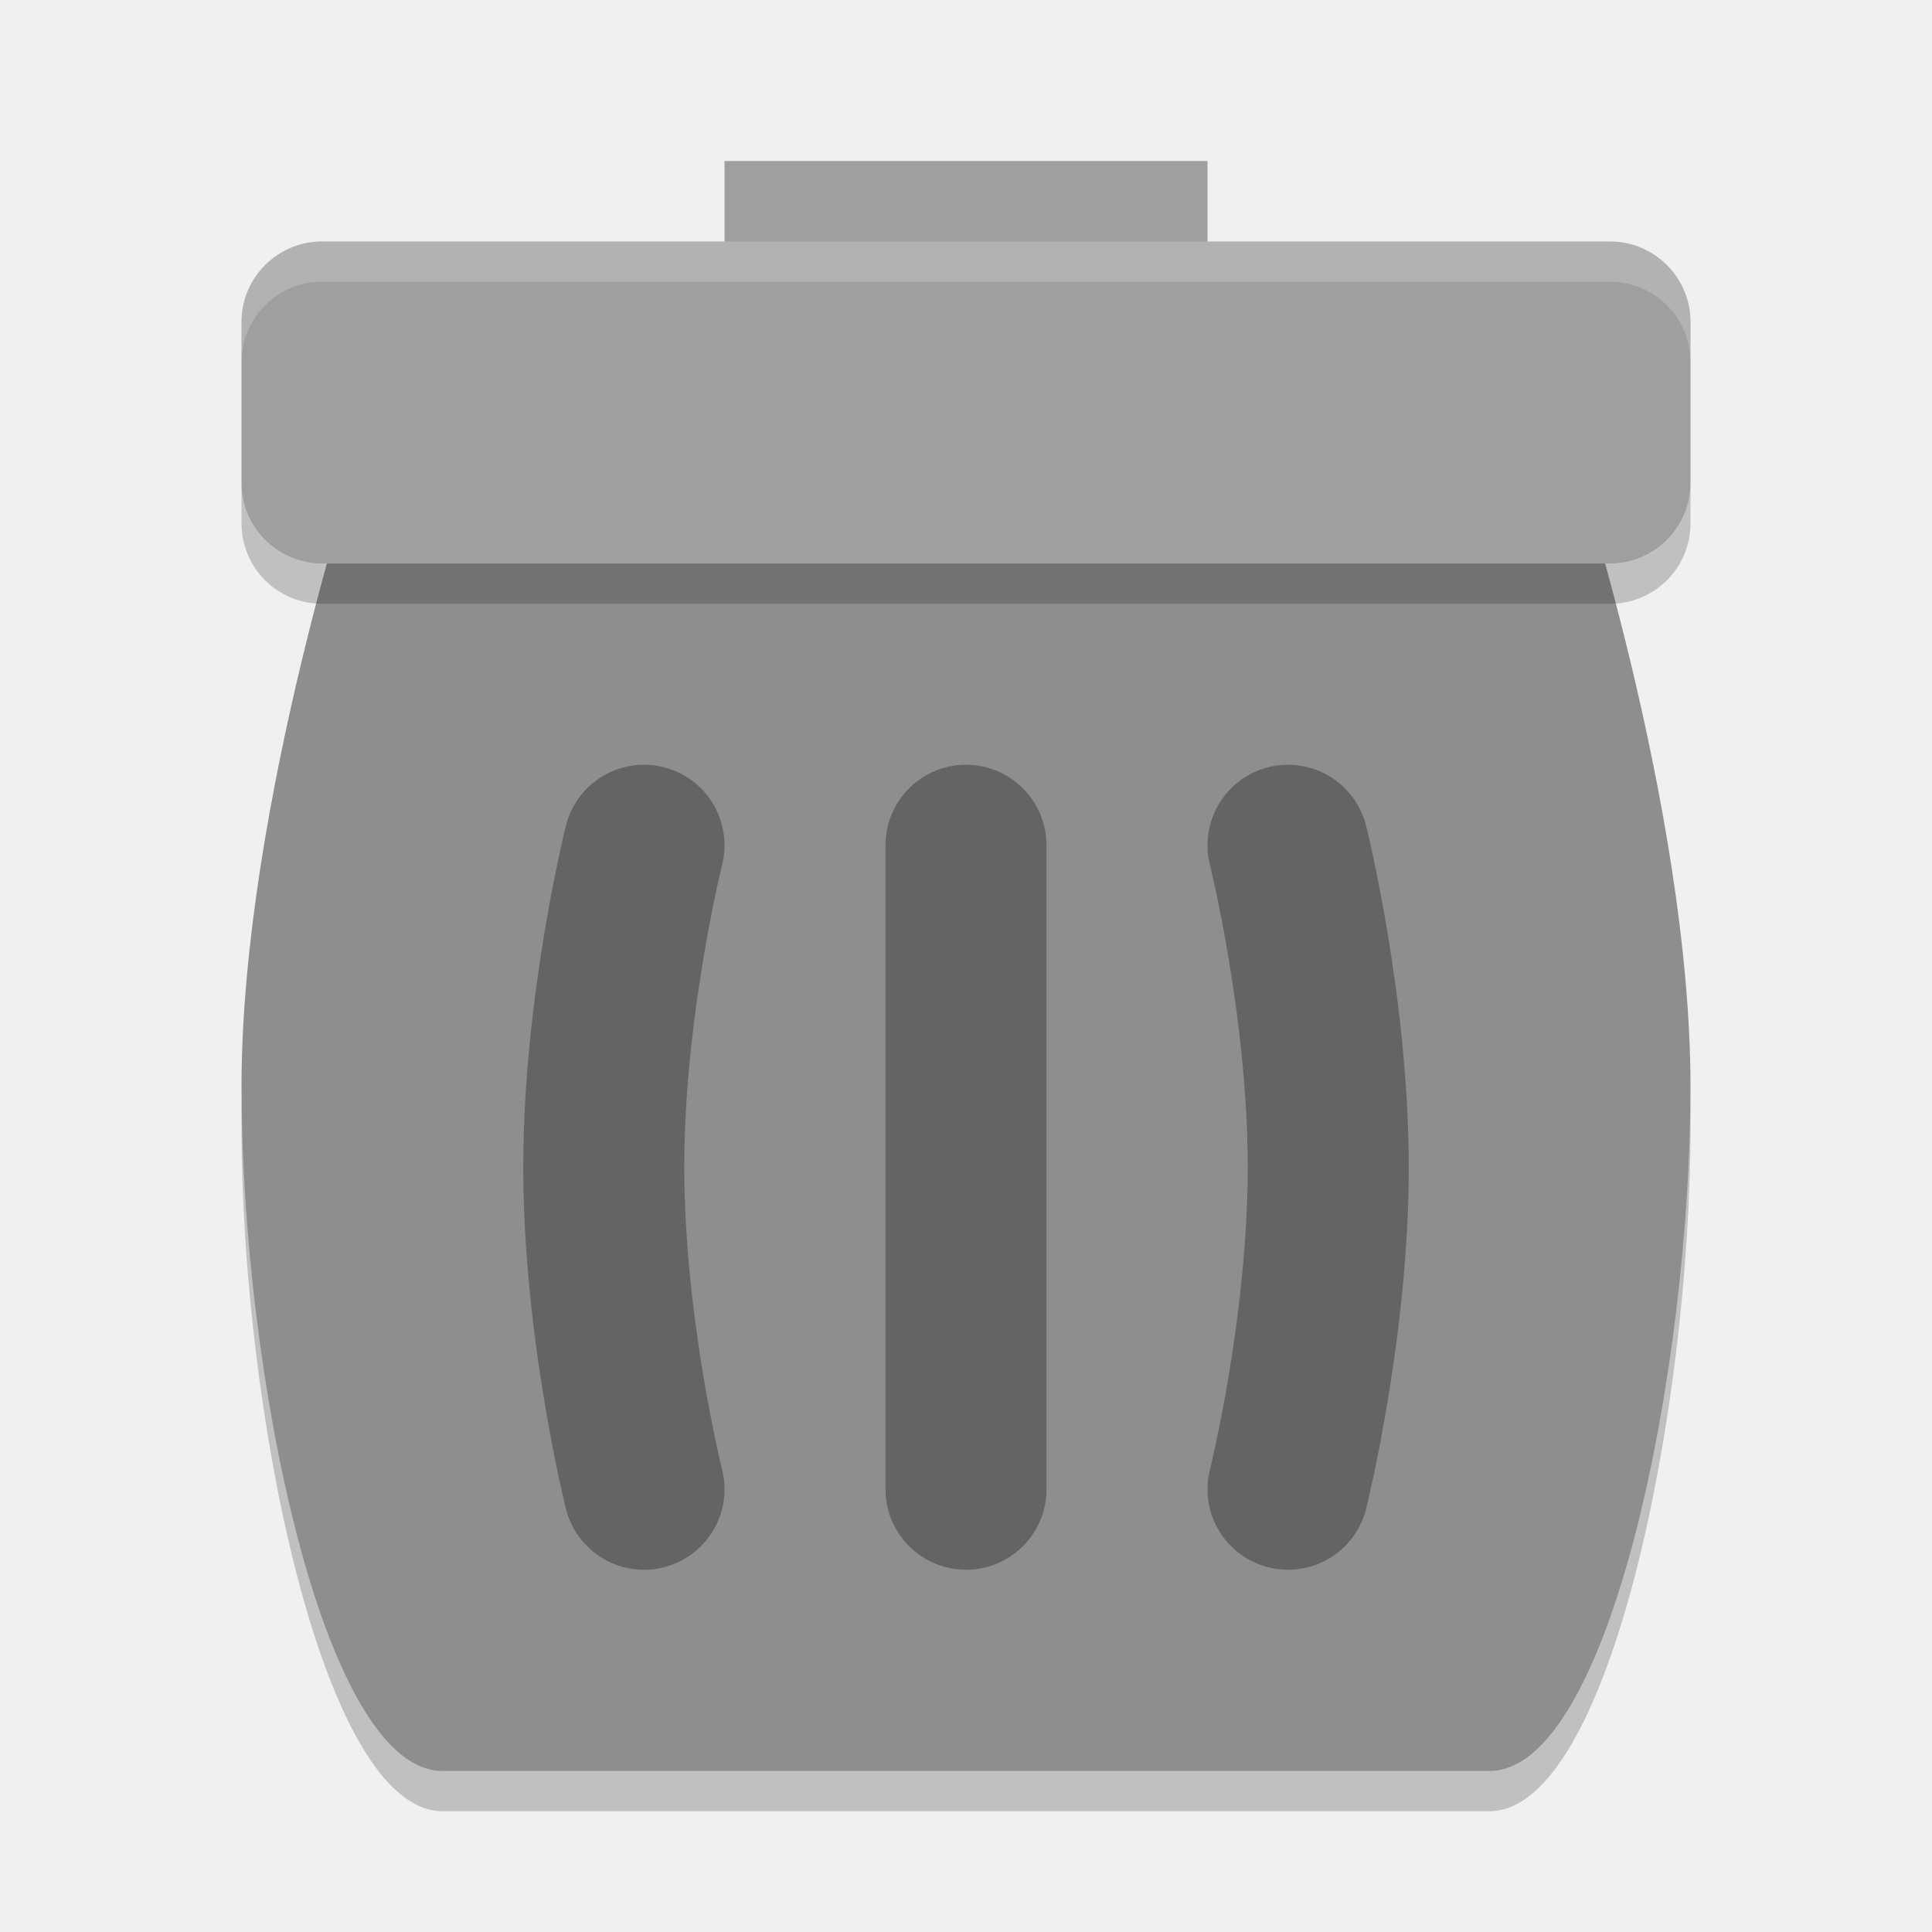
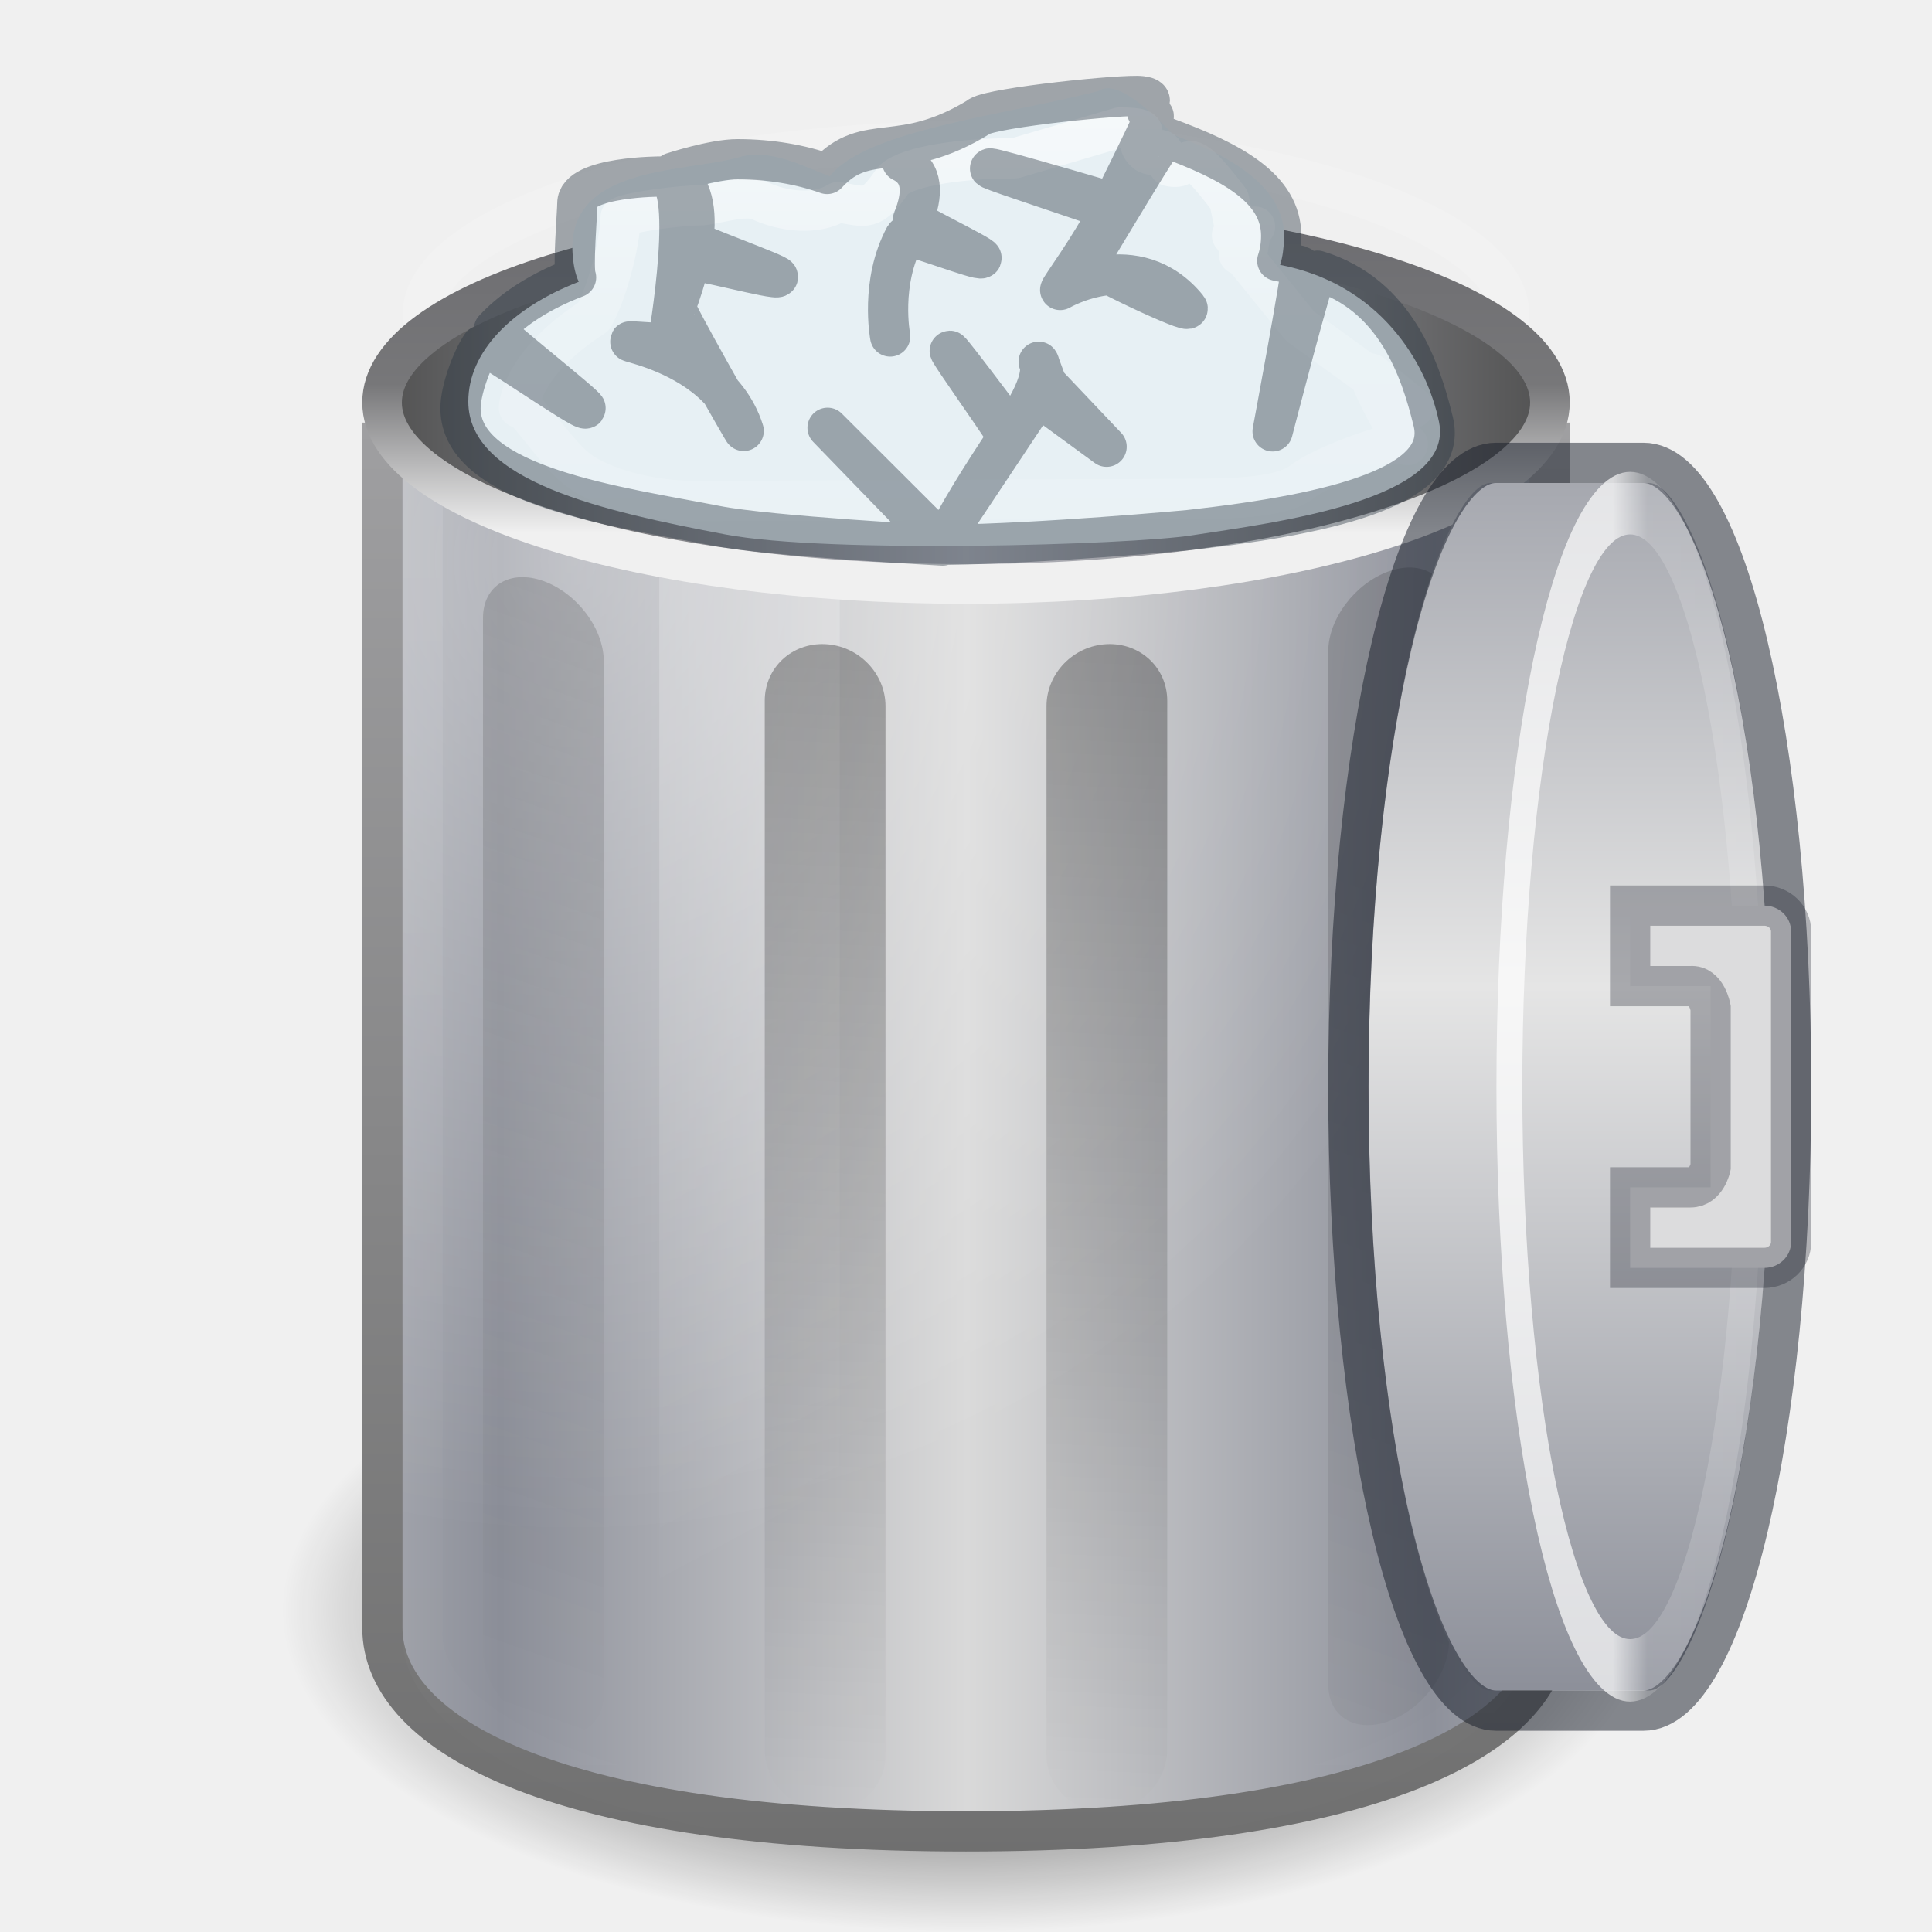
- <svg xmlns="http://www.w3.org/2000/svg" width="48" height="48" version="1">
-   <path style="opacity:0.2" d="m 11,10 h 26 c 1.108,0 2,0.918 2,2.059 0,0 3,8.941 3,15.941 0,7 -2,17 -5,17 H 11 C 8,45 6,35 6,28 6,21 9,12.059 9,12.059 9.211,10.938 9.892,10 11,10 Z" />
-   <rect style="fill:#9f9f9f" width="12" height="4" x="18" y="4" />
-   <path style="fill:#8e8e8e" d="m 11,9 h 26 c 1.108,0 2,0.918 2,2.059 0,0 3,8.941 3,15.941 0,7 -2,17 -5,17 H 11 C 8,44 6,34 6,27 6,20 9,11.059 9,11.059 9.211,9.938 9.892,9 11,9 Z" />
-   <path style="opacity:0.3;fill:none;stroke:#000000;stroke-width:4;stroke-linecap:round" d="m 16,21 c 0,0 -1,4 -1,8 0,4 1,8 1,8" />
-   <rect style="fill:#9f9f9f" width="36" height="8" x="6" y="6" rx="2" ry="2" />
-   <path style="fill:none;stroke:#000000;stroke-width:4;stroke-linecap:round;opacity:0.3" d="M 24,21 V 37" />
-   <path style="opacity:0.2;fill:#ffffff" d="M 8,6 C 6.892,6 6,6.892 6,8 V 9 C 6,7.892 6.892,7 8,7 h 32 c 1.108,0 2,0.892 2,2 V 8 C 42,6.892 41.108,6 40,6 Z" />
-   <path style="opacity:0.2" d="m 6,12 v 1 c 0,1.108 0.892,2 2,2 h 32 c 1.108,0 2,-0.892 2,-2 v -1 c 0,1.108 -0.892,2 -2,2 H 8 C 6.892,14 6,13.108 6,12 Z" />
-   <path style="opacity:0.3;fill:none;stroke:#000000;stroke-width:4;stroke-linecap:round" d="m 32,21 c 0,0 1,4 1,8 0,4 -1,8 -1,8" />
+ <svg xmlns="http://www.w3.org/2000/svg" xmlns:xlink="http://www.w3.org/1999/xlink" version="1.0" width="48" height="48" id="svg3695">
+   <defs id="defs3697">
+     <linearGradient id="linearGradient5060">
+       <stop id="stop5062" style="stop-color:#000000;stop-opacity:1" offset="0" />
+       <stop id="stop5064" style="stop-color:#000000;stop-opacity:0" offset="1" />
+     </linearGradient>
+     <radialGradient cx="62.712" cy="108.025" r="47.383" fx="62.712" fy="108.025" id="radialGradient3269" xlink:href="#linearGradient5060" gradientUnits="userSpaceOnUse" gradientTransform="matrix(0.3587806,0,0,0.2110472,1.500001,15.20272)" />
+     <linearGradient id="linearGradient3384">
+       <stop id="stop3386" style="stop-color:#6e6e6e;stop-opacity:1" offset="0" />
+       <stop id="stop3388" style="stop-color:#9f9fa1;stop-opacity:1" offset="1" />
+     </linearGradient>
+     <linearGradient x1="31.048" y1="45" x2="31.048" y2="5.5" id="linearGradient3266" xlink:href="#linearGradient3384" gradientUnits="userSpaceOnUse" gradientTransform="translate(0,2)" />
+     <linearGradient id="linearGradient2793-2-0-403">
+       <stop id="stop4645" style="stop-color:#8d909a;stop-opacity:1" offset="0" />
+       <stop id="stop4647" style="stop-color:#d9d9d9;stop-opacity:1" offset="1" />
+     </linearGradient>
+     <linearGradient x1="11.931" y1="26.411" x2="21.515" y2="26.411" id="linearGradient3264" xlink:href="#linearGradient2793-2-0-403" gradientUnits="userSpaceOnUse" gradientTransform="matrix(1.208348,0,0,1.519879,-1.979478,-15.05509)" spreadMethod="reflect" />
+     <radialGradient cx="19.308" cy="21.029" r="14.5" fx="19.308" fy="21.029" id="radialGradient3258" xlink:href="#linearGradient3254-8-457" gradientUnits="userSpaceOnUse" gradientTransform="matrix(0,1.679283,-1.645475,0,48.82318,-18.49609)" spreadMethod="pad" />
+     <linearGradient id="linearGradient3355-273">
+       <stop id="stop4657" style="stop-color:#f0f0f0;stop-opacity:1" offset="0" />
+       <stop id="stop3619" style="stop-color:#777779;stop-opacity:1" offset="0.45" />
+       <stop id="stop4659" style="stop-color:#6c6c70;stop-opacity:1" offset="1" />
+     </linearGradient>
+     <linearGradient x1="24" y1="9.373" x2="24" y2="2.097" id="linearGradient3255" xlink:href="#linearGradient3355-273" gradientUnits="userSpaceOnUse" gradientTransform="matrix(1.159866,0,0,1.374246,-3.836754,-0.9326014)" />
+     <linearGradient id="linearGradient3320">
+       <stop id="stop3323" style="stop-color:#4e4e4e;stop-opacity:1" offset="0" />
+       <stop id="stop3325" style="stop-color:#b9bac2;stop-opacity:1" offset="1" />
+     </linearGradient>
+     <linearGradient x1="9" y1="8" x2="24" y2="8" id="linearGradient3253" xlink:href="#linearGradient3320" gradientUnits="userSpaceOnUse" spreadMethod="reflect" />
+     <linearGradient id="linearGradient3627">
+       <stop id="stop3629" style="stop-color:#000000;stop-opacity:0" offset="0" />
+       <stop id="stop3190" style="stop-color:#000000;stop-opacity:0" offset="0.5" />
+       <stop id="stop3631" style="stop-color:#000000;stop-opacity:1" offset="1" />
+     </linearGradient>
+     <radialGradient cx="24" cy="7.792" r="14.508" fx="24" fy="7.792" id="radialGradient3250" xlink:href="#linearGradient3627" gradientUnits="userSpaceOnUse" gradientTransform="matrix(-3.2042761e-8,0.6892888,-3.157483,0,48.6031,-13.54293)" spreadMethod="pad" />
+     <linearGradient id="linearGradient3254-8-457">
+       <stop id="stop4669" style="stop-color:#ffffff;stop-opacity:1" offset="0" />
+       <stop id="stop4671" style="stop-color:#ffffff;stop-opacity:0" offset="1" />
+     </linearGradient>
+     <linearGradient x1="23.5" y1="10.996" x2="23.5" y2="39.851" id="linearGradient3247" xlink:href="#linearGradient3254-8-457" gradientUnits="userSpaceOnUse" gradientTransform="matrix(1.222797,0,0,1.945898,-4.735753,-31.36297)" />
+     <linearGradient id="linearGradient3254-3-182">
+       <stop id="stop4663" style="stop-color:#ffffff;stop-opacity:1" offset="0" />
+       <stop id="stop4665" style="stop-color:#ffffff;stop-opacity:0" offset="1" />
+     </linearGradient>
+     <linearGradient x1="12.25" y1="20.231" x2="17.125" y2="34.174" id="linearGradient3261" xlink:href="#linearGradient3254-3-182" gradientUnits="userSpaceOnUse" gradientTransform="matrix(0.8965013,0,0,1.365896,4.725182,-8.808688)" />
+     <linearGradient x1="24" y1="13.506" x2="24" y2="43" id="linearGradient3389" xlink:href="#linearGradient3205" gradientUnits="userSpaceOnUse" gradientTransform="matrix(1,0.3684052,0,1,0,-4.97347)" />
+     <linearGradient id="linearGradient3205">
+       <stop id="stop3207" style="stop-color:#000000;stop-opacity:1" offset="0" />
+       <stop id="stop3209" style="stop-color:#000000;stop-opacity:0" offset="1" />
+     </linearGradient>
+     <linearGradient x1="24" y1="15.502" x2="24" y2="45" id="linearGradient3373" xlink:href="#linearGradient3205" gradientUnits="userSpaceOnUse" gradientTransform="matrix(1,0.04605065,0,1,0,-0.9440383)" />
+     <linearGradient id="linearGradient4404-5-5-1">
+       <stop id="stop4406-9-1-0" style="stop-color:#ffffff;stop-opacity:1" offset="0" />
+       <stop id="stop4408-7-4-4" style="stop-color:#ffffff;stop-opacity:0.235" offset="0.091" />
+       <stop id="stop4410-6-4-0" style="stop-color:#ffffff;stop-opacity:0.157" offset="0.818" />
+       <stop id="stop4412-1-5-5" style="stop-color:#ffffff;stop-opacity:0.392" offset="1" />
+     </linearGradient>
+     <linearGradient xlink:href="#linearGradient4238-0" id="linearGradient3081" gradientUnits="userSpaceOnUse" gradientTransform="matrix(0.4575482,0,0,0.4729844,-1.837284,-3.65587)" spreadMethod="reflect" x1="34.613" y1="26.411" x2="19.314" y2="26.411" />
+     <linearGradient id="linearGradient4238-0">
+       <stop offset="0" style="stop-color:#8d909a;stop-opacity:1" id="stop4240-2" />
+       <stop offset="1" style="stop-color:#e5e5e5;stop-opacity:1" id="stop4242-27" />
+     </linearGradient>
+     <linearGradient xlink:href="#linearGradient3205" id="linearGradient3069" gradientUnits="userSpaceOnUse" gradientTransform="matrix(1,0.04527436,0,0.9831426,0,-0.1695143)" x1="24" y1="15.502" x2="24" y2="45" />
+     <linearGradient xlink:href="#linearGradient3205" id="linearGradient3072" gradientUnits="userSpaceOnUse" gradientTransform="matrix(1,0.3568353,0,0.9685945,0,-3.463711)" x1="24" y1="13.506" x2="24" y2="43" />
+     <linearGradient xlink:href="#linearGradient3254-3-182" id="linearGradient3075" gradientUnits="userSpaceOnUse" gradientTransform="matrix(0.8965013,0,0,1.365896,4.725182,-8.808688)" x1="12.25" y1="20.231" x2="17.125" y2="34.174" />
+     <linearGradient xlink:href="#linearGradient3254-8-457" id="linearGradient3078" gradientUnits="userSpaceOnUse" gradientTransform="matrix(1.222797,0,0,1.945898,-4.735753,-31.36297)" x1="23.5" y1="10.996" x2="23.5" y2="39.851" />
+     <radialGradient xlink:href="#linearGradient3254-8-457" id="radialGradient3089" gradientUnits="userSpaceOnUse" gradientTransform="matrix(0,1.679283,-1.645475,0,48.82318,-18.49609)" spreadMethod="pad" cx="19.308" cy="21.029" fx="19.308" fy="21.029" r="14.5" />
+     <linearGradient xlink:href="#linearGradient2793-2-0-403" id="linearGradient3092" gradientUnits="userSpaceOnUse" gradientTransform="matrix(1.208348,0,0,1.398289,-1.979478,-10.21069)" spreadMethod="reflect" x1="11.931" y1="26.411" x2="21.515" y2="26.411" />
+     <linearGradient xlink:href="#linearGradient3384" id="linearGradient3094" gradientUnits="userSpaceOnUse" gradientTransform="matrix(1,0,0,0.92,0,5.48)" x1="31.048" y1="45" x2="31.048" y2="5.5" />
+     <radialGradient xlink:href="#linearGradient5060" id="radialGradient3097" gradientUnits="userSpaceOnUse" gradientTransform="matrix(0.3587806,0,0,0.1688378,1.500001,21.76218)" cx="62.712" cy="108.025" fx="62.712" fy="108.025" r="47.383" />
+     <linearGradient xlink:href="#linearGradient4238-0" id="linearGradient3222" gradientUnits="userSpaceOnUse" gradientTransform="matrix(0.4575482,0,0,0.4729844,-1.837284,-3.65587)" spreadMethod="reflect" x1="34.613" y1="26.411" x2="19.314" y2="26.411" />
+     <linearGradient xlink:href="#linearGradient4404-5-5-1" id="linearGradient3224" gradientUnits="userSpaceOnUse" gradientTransform="matrix(0.7297297,0,0,0.7297297,3.516668,-7.091394)" x1="32.181" y1="13.829" x2="32.181" y2="28.903" />
+     <linearGradient xlink:href="#linearGradient3320-4" id="linearGradient3160" gradientUnits="userSpaceOnUse" spreadMethod="reflect" x1="9" y1="8" x2="24" y2="8" gradientTransform="translate(0,-18)" />
+     <linearGradient id="linearGradient3320-4">
+       <stop id="stop3323-3" style="stop-color:#4e4e4e;stop-opacity:1" offset="0" />
+       <stop id="stop3325-1" style="stop-color:#b9bac2;stop-opacity:1" offset="1" />
+     </linearGradient>
+     <linearGradient xlink:href="#linearGradient3355-273-2" id="linearGradient3162" gradientUnits="userSpaceOnUse" gradientTransform="matrix(1.159866,0,0,1.374246,-3.836754,-18.9326)" x1="24" y1="9.373" x2="24" y2="2.097" />
+     <linearGradient id="linearGradient3355-273-2">
+       <stop id="stop4657-4" style="stop-color:#f0f0f0;stop-opacity:1" offset="0" />
+       <stop id="stop3619-1" style="stop-color:#777779;stop-opacity:1" offset="0.45" />
+       <stop id="stop4659-7" style="stop-color:#6c6c70;stop-opacity:1" offset="1" />
+     </linearGradient>
+     <linearGradient y2="8" x2="24" y1="8" x1="9" spreadMethod="reflect" gradientUnits="userSpaceOnUse" id="linearGradient3195" xlink:href="#linearGradient3320-4" gradientTransform="matrix(1,0,0,0.8184477,0,3.452418)" />
+     <linearGradient y2="2.097" x2="24" y1="9.373" x1="24" gradientTransform="matrix(1.159866,0,0,1.124749,-3.836755,2.689133)" gradientUnits="userSpaceOnUse" id="linearGradient3197" xlink:href="#linearGradient3355-273-2" />
+     <linearGradient xlink:href="#linearGradient4017-8" id="linearGradient3038" gradientUnits="userSpaceOnUse" gradientTransform="matrix(0.8085518,0,0,0.6248104,10.12146,-1.509423)" x1="20.154" y1="3.022" x2="20.154" y2="26.667" />
+     <linearGradient id="linearGradient4017-8">
+       <stop id="stop4019-8" style="stop-color:#ffffff;stop-opacity:1" offset="0" />
+       <stop id="stop4021-9" style="stop-color:#ffffff;stop-opacity:0.235" offset="0.496" />
+       <stop id="stop4023-0" style="stop-color:#ffffff;stop-opacity:0.157" offset="0.88" />
+       <stop id="stop4025-2" style="stop-color:#ffffff;stop-opacity:0.392" offset="1" />
+     </linearGradient>
+   </defs>
+   <path style="fill:url(#radialGradient3097);fill-opacity:1;fill-rule:evenodd;stroke:none;stroke-width:1.055;marker:none;visibility:visible;display:inline;overflow:visible" id="path12941" d="M 41,40.001 C 40.999,44.419 33.388,48 24,48 14.612,48 7.001,44.419 7,40.001 6.999,35.582 14.61,32 24,32 c 9.39,0 17.001,3.582 17,8.001 z" />
+   <path style="fill:url(#linearGradient3092);fill-opacity:1;fill-rule:nonzero;stroke:url(#linearGradient3094);stroke-width:1;stroke-opacity:1;marker:none;visibility:visible;display:inline;overflow:visible" id="path2230" d="m 9.5,11 0,29.44 c 0,2.701 4.408,5.06 14.5,5.06 10.092,0 14.5,-2.359 14.5,-5.06 l 0,-29.44 z" />
+   <path style="opacity:0.4;fill:url(#radialGradient3089);fill-opacity:1;fill-rule:nonzero;stroke:none;stroke-width:1;marker:none;visibility:visible;display:inline;overflow:visible" id="path3212" d="m 10,9 0,31 c 0,2.822 6.272,6 14,6 C 31.728,46 38,42.822 38,40 L 38,9 C 38,9 10,9 10,9 z" />
+   <path style="opacity:0.15;fill:none;stroke:url(#linearGradient3078);stroke-width:1;stroke-linecap:round;stroke-linejoin:round;stroke-miterlimit:4;stroke-opacity:1;stroke-dasharray:none;stroke-dashoffset:0;marker:none;visibility:visible;display:inline;overflow:visible" id="path2206" d="m 10.5,7.811 c 0,2.224 0,30.597 0,32.825 0,2.685 6.075,4.865 13.5,4.865 7.425,0 13.5,-2.179 13.5,-4.865 0,-2.061 0,-30.764 0,-32.825 0,-2.244 -6.079,-4.347 -13.5,-4.31 C 16.579,3.537 10.5,5.577 10.5,7.811 z" />
+   <path style="opacity:0.2;fill:url(#linearGradient3075);fill-opacity:1;fill-rule:nonzero;stroke:none;stroke-width:1;marker:none;visibility:visible;display:inline;overflow:visible" id="rect3244" d="m 16.38,12.177 4.483,0.868 0,33.208 -4.483,-1.11 0,-32.967 0,0 z" />
+   <path style="fill:url(#linearGradient3195);fill-opacity:1;fill-rule:nonzero;stroke:url(#linearGradient3197);stroke-width:0.984;stroke-linecap:round;stroke-linejoin:round;stroke-miterlimit:4;stroke-opacity:1;stroke-dasharray:none;stroke-dashoffset:0;marker:none;visibility:visible;display:inline;overflow:visible" id="path3164" d="m 38.508,10 c 0,2.49 -6.495,4.508 -14.508,4.508 C 15.988,14.508 9.492,12.49 9.492,10 9.492,7.51 15.988,5.492 24,5.492 c 8.012,0 14.508,2.018 14.508,4.508 l 0,0 z" />
+   <path style="opacity:0.15;fill:url(#linearGradient3072);fill-opacity:1;fill-rule:nonzero;stroke:none;stroke-width:1;marker:none;visibility:visible;display:inline;overflow:visible;enable-background:accumulate" id="path3287" d="m 13.5,14.435 c 0.831,0.297 1.5,1.183 1.5,1.988 l 0,25.662 C 15,42.89 14.331,43.3 13.5,43.003 12.669,42.707 12,41.82 12,41.015 l 0,-25.662 c 0,-0.805 0.669,-1.214 1.5,-0.918 z m 21,-0.239 c -0.831,0.297 -1.5,1.183 -1.5,1.988 l 0,25.662 c 0,0.805 0.669,1.214 1.5,0.918 0.831,-0.297 1.5,-1.183 1.5,-1.988 l 0,-25.662 c 0,-0.805 -0.669,-1.214 -1.5,-0.918 z" />
+   <path style="opacity:0.3;fill:url(#linearGradient3069);fill-opacity:1;fill-rule:nonzero;stroke:none;stroke-width:1;marker:none;visibility:visible;display:inline;overflow:visible;enable-background:accumulate" id="path3293" d="m 20.5,16.003 c 0.831,0.038 1.5,0.726 1.5,1.543 l 0,26.047 c 0,0.817 -0.669,1.444 -1.5,1.407 C 19.669,44.962 19,44.274 19,43.457 l 0,-26.047 c 0,-0.817 0.669,-1.444 1.5,-1.407 z m 7,0 c -0.831,0.038 -1.5,0.726 -1.5,1.543 l 0,26.047 c 0,0.817 0.669,1.444 1.5,1.407 0.831,-0.038 1.5,-0.726 1.5,-1.543 l 0,-26.047 c 0,-0.817 -0.669,-1.444 -1.5,-1.407 z" />
+   <g id="g3215" transform="matrix(0,1,-1,0,49,3)">
+     <path transform="matrix(2.487047,0,0,1.975309,4.103629,2.098765)" d="m 8,1.469 c -1.757,0 -3.354,0.22 -4.469,0.562 -0.557,0.171 -0.985,0.369 -1.25,0.562 C 2.016,2.787 1.969,2.923 1.969,3 l 0,2 c 0,0.077 0.047,0.213 0.312,0.406 0.265,0.193 0.693,0.391 1.25,0.562 1.114,0.343 2.712,0.562 4.469,0.562 1.757,0 3.354,-0.22 4.469,-0.562 0.557,-0.171 0.985,-0.369 1.25,-0.562 C 13.984,5.213 14.031,5.077 14.031,5 l 0,-2 c 0,-0.077 -0.047,-0.213 -0.312,-0.406 -0.265,-0.193 -0.693,-0.391 -1.25,-0.562 C 11.354,1.688 9.757,1.469 8,1.469 z" id="path5418" style="color:#000000;fill:url(#linearGradient3222);fill-opacity:1;fill-rule:nonzero;stroke:none;stroke-width:1.039;marker:none;visibility:visible;display:inline;overflow:visible;enable-background:accumulate" />
+     <path id="path5019-9" d="m 24,4.5 c -8.56,0 -15.5,1.642 -15.5,3.667 l 0,3.667 C 8.5,13.858 15.44,15.5 24,15.5 c 8.56,0 15.5,-1.642 15.5,-3.667 l 0,-3.667 C 39.5,6.142 32.56,4.5 24,4.5 z" style="opacity:0.5;color:#000000;fill:none;stroke:#161b28;stroke-width:1;stroke-linecap:butt;stroke-linejoin:miter;stroke-miterlimit:4;stroke-opacity:1;stroke-dasharray:none;stroke-dashoffset:0;marker:none;visibility:visible;display:inline;overflow:visible;enable-background:accumulate" />
+     <path transform="matrix(2.071429,0,0,-0.8571429,-29.85714,11.49985)" d="M 33,3.5 C 33,5.433 29.866,7 26,7 22.134,7 19,5.433 19,3.5 19,1.567 22.134,0 26,0 c 3.866,0 7,1.567 7,3.5 z" id="path4564-1-6" style="opacity:0.7;color:#000000;fill:none;stroke:url(#linearGradient3224);stroke-width:0.75;stroke-linecap:round;stroke-linejoin:round;stroke-miterlimit:4;stroke-opacity:1;stroke-dasharray:none;stroke-dashoffset:0;marker:none;visibility:visible;display:inline;overflow:visible;enable-background:accumulate" />
+     <path id="rect4167-4" d="M 20.143,4.5 C 19.787,4.5 19.5,4.797 19.5,5.167 c 0,1.556 0,3.333 0,3.333 l 2,0 0,-2 5,0 0,2 2,0 0,-3.333 C 28.5,4.797 28.213,4.5 27.857,4.5 z" style="color:#000000;fill:#dcdcdd;fill-opacity:1;fill-rule:nonzero;stroke:none;stroke-width:1.019;marker:none;visibility:visible;display:inline;overflow:visible;enable-background:accumulate" />
+     <path id="rect4167" d="M 20.143,4.5 C 19.787,4.5 19.5,4.797 19.5,5.167 19.5,6.722 19.5,8.5 19.5,8.5 l 2,0 0,-1.5 C 21.464,6.604 22.04,6.5 22.04,6.5 l 3.955,0 c 0,0 0.505,0.104 0.505,0.5 l 0,1.5 2,0 0,-3.333 c 0,-0.369 -0.287,-0.667 -0.643,-0.667 z" style="opacity:0.3;color:#000000;fill:none;stroke:#161b28;stroke-width:1;stroke-linecap:butt;stroke-linejoin:miter;stroke-miterlimit:4;stroke-opacity:1;stroke-dasharray:none;stroke-dashoffset:0;marker:none;visibility:visible;display:inline;overflow:visible;enable-background:accumulate" />
+   </g>
+   <path style="color:#000000;fill:#e7f0f4;fill-opacity:1;fill-rule:nonzero;stroke:none;stroke-width:1;marker:none;visibility:visible;display:inline;overflow:visible;enable-background:accumulate" id="rect4519" d="M 27.298,2.26 C 24.934,2.87 21.532,3.224 20.615,4.38 19.972,4.145 19.152,3.677 18.365,3.905 c -1.355,0.392 -4.36,0.185 -4.132,2.49 0.021,0.209 0.058,0.413 0.146,0.606 -1.658,0.642 -2.744,1.735 -2.744,2.975 0,1.984 3.353,2.725 6.388,3.302 2.542,0.483 10.049,0.259 11.57,0.025 2.083,-0.32 6.559,-0.875 6.159,-2.819 C 35.448,9.002 34.277,7.056 31.804,6.581 31.871,6.375 31.892,6.164 31.901,5.947 31.977,4.162 29.252,3.453 29.13,3.326 28.451,2.624 27.708,1.982 27.298,2.26 z" />
+   <path style="opacity:0.8;color:#000000;fill:none;stroke:url(#linearGradient3038);stroke-width:1;stroke-linecap:round;stroke-linejoin:round;stroke-miterlimit:4;stroke-opacity:1;stroke-dasharray:none;stroke-dashoffset:0;marker:none;visibility:visible;display:inline;overflow:visible;enable-background:accumulate" id="path5952" d="m 25.219,3.931 c -1.554,0 -2.84,0.255 -3.058,0.588 -0.509,0.726 -0.613,0.635 -1.339,0.501 -0.54,0.341 -1.38,0.233 -1.942,-0.033 -0.358,-0.18 -1.178,0.116 -1.501,0.116 -0.469,0 -1.713,0.158 -1.959,0.29 -0.019,0.694 -0.357,1.937 -0.674,2.476 -1.821,1.167 -1.854,2.262 -1.854,2.262 0,-0.29 0.873,1.079 1.452,1.529 0.578,0.45 1.779,0.793 2.971,0.788 l 11.903,-0.051 c 1.192,-0.005 2.589,0.005 3.138,-0.432 0.549,-0.437 2.621,-1.157 2.621,-0.919 0,0.226 -1.221,-2.017 -0.886,-1.747 1.351,1.088 1.913,1.486 -1.79,-1.195 l -1.345,-1.659 0.087,-0.479 -0.087,0 -0.174,0.359 0.087,-0.359 -0.174,0 0.487,-0.338 -0.574,0.218 0.087,0 0,-0.12 -0.159,-0.763 C 29.318,3.361 29.662,4.287 29.046,4.127 28.752,3.323 28.898,4.02 28.488,3.803 27.981,3.404 28.923,3.168 27.812,3.168 z" />
+   <path style="opacity:0.4;color:#000000;fill:none;stroke:#25323f;stroke-width:1;stroke-linecap:round;stroke-linejoin:round;stroke-miterlimit:4;stroke-opacity:1;stroke-dasharray:none;stroke-dashoffset:0;marker:none;visibility:visible;display:inline;overflow:visible;enable-background:accumulate" id="path5956" d="m 22.412,4.018 c 0.536,0.263 0.526,0.815 0.272,1.434 -0.023,0.057 1.731,0.903 1.703,0.962 -0.038,0.081 -1.859,-0.625 -1.904,-0.543 -0.623,1.149 -0.367,2.489 -0.367,2.489 m 2.218,-5.463 c -1.97,1.214 -2.791,0.34 -3.785,1.425 -0.644,-0.231 -1.406,-0.366 -2.225,-0.366 -0.601,0 -1.614,0.333 -1.614,0.333 0.517,0.308 0.605,0.977 0.514,1.691 -0.009,0.071 2.116,0.828 2.104,0.899 -0.017,0.098 -2.172,-0.491 -2.194,-0.394 -0.092,0.411 -0.224,0.812 -0.348,1.144 -0.03,0.081 1.715,3.15 1.691,3.076 -0.755,-2.383 -4.557,-2.299 -1.887,-2.172 0,0 0.748,-4.288 -0.153,-4.148 0,0 -2.093,-0.005 -2.093,0.667 0,0.206 -0.12,1.651 -0.032,1.841 -0.507,0.193 -0.961,0.427 -1.346,0.694 -0.265,0.184 -0.498,0.383 -0.694,0.595 -0.044,0.047 2.318,1.917 2.278,1.966 -0.069,0.084 -2.536,-1.652 -2.593,-1.565 -0.251,0.383 -0.516,1.128 -0.516,1.561 0,1.948 3.986,2.453 6.355,2.919 1.314,0.259 5.623,0.491 5.623,0.491 0.336,-0.716 0.977,-1.738 1.612,-2.691 0.034,-0.051 -3.313,-4.703 0.102,-0.152 0.038,0.051 0.071,-0.105 0.106,-0.157 0.825,-1.221 0.566,-1.566 0.566,-1.566 l 0.2,0.542 1.488,1.569 -1.703,-1.246 -2.435,3.66 -2.794,-2.884 2.914,2.907 c 2.423,-0.029 6.034,-0.363 6.074,-0.368 3.708,-0.413 6.441,-1.126 6.06,-2.693 -0.316,-1.3 -0.935,-3.156 -2.877,-3.75 -0.079,-0.024 -1.114,3.992 -1.114,3.992 0,0 0.764,-4.092 0.707,-4.106 -0.192,-0.049 -0.389,-0.093 -0.591,-0.131 0.067,-0.202 0.097,-0.41 0.097,-0.623 0,-1.184 -1.236,-1.845 -2.874,-2.446 -0.052,-0.019 -1.283,2.039 -1.909,3.079 -0.064,0.107 2.62,1.37 2.452,1.162 -1.266,-1.56 -3.16,-0.448 -3.16,-0.448 -0.021,-0.032 0.768,-1.079 1.21,-1.975 0.032,-0.064 -6.724,-2.188 0.096,-0.194 0.04,0.012 0.037,-0.075 0.055,-0.112 0.501,-1.014 1.003,-2.03 0.961,-2.043 -0.467,-0.14 0.223,-0.425 -0.308,-0.491 -0.419,-0.053 -3.652,0.276 -4.024,0.504 z" />
</svg>
